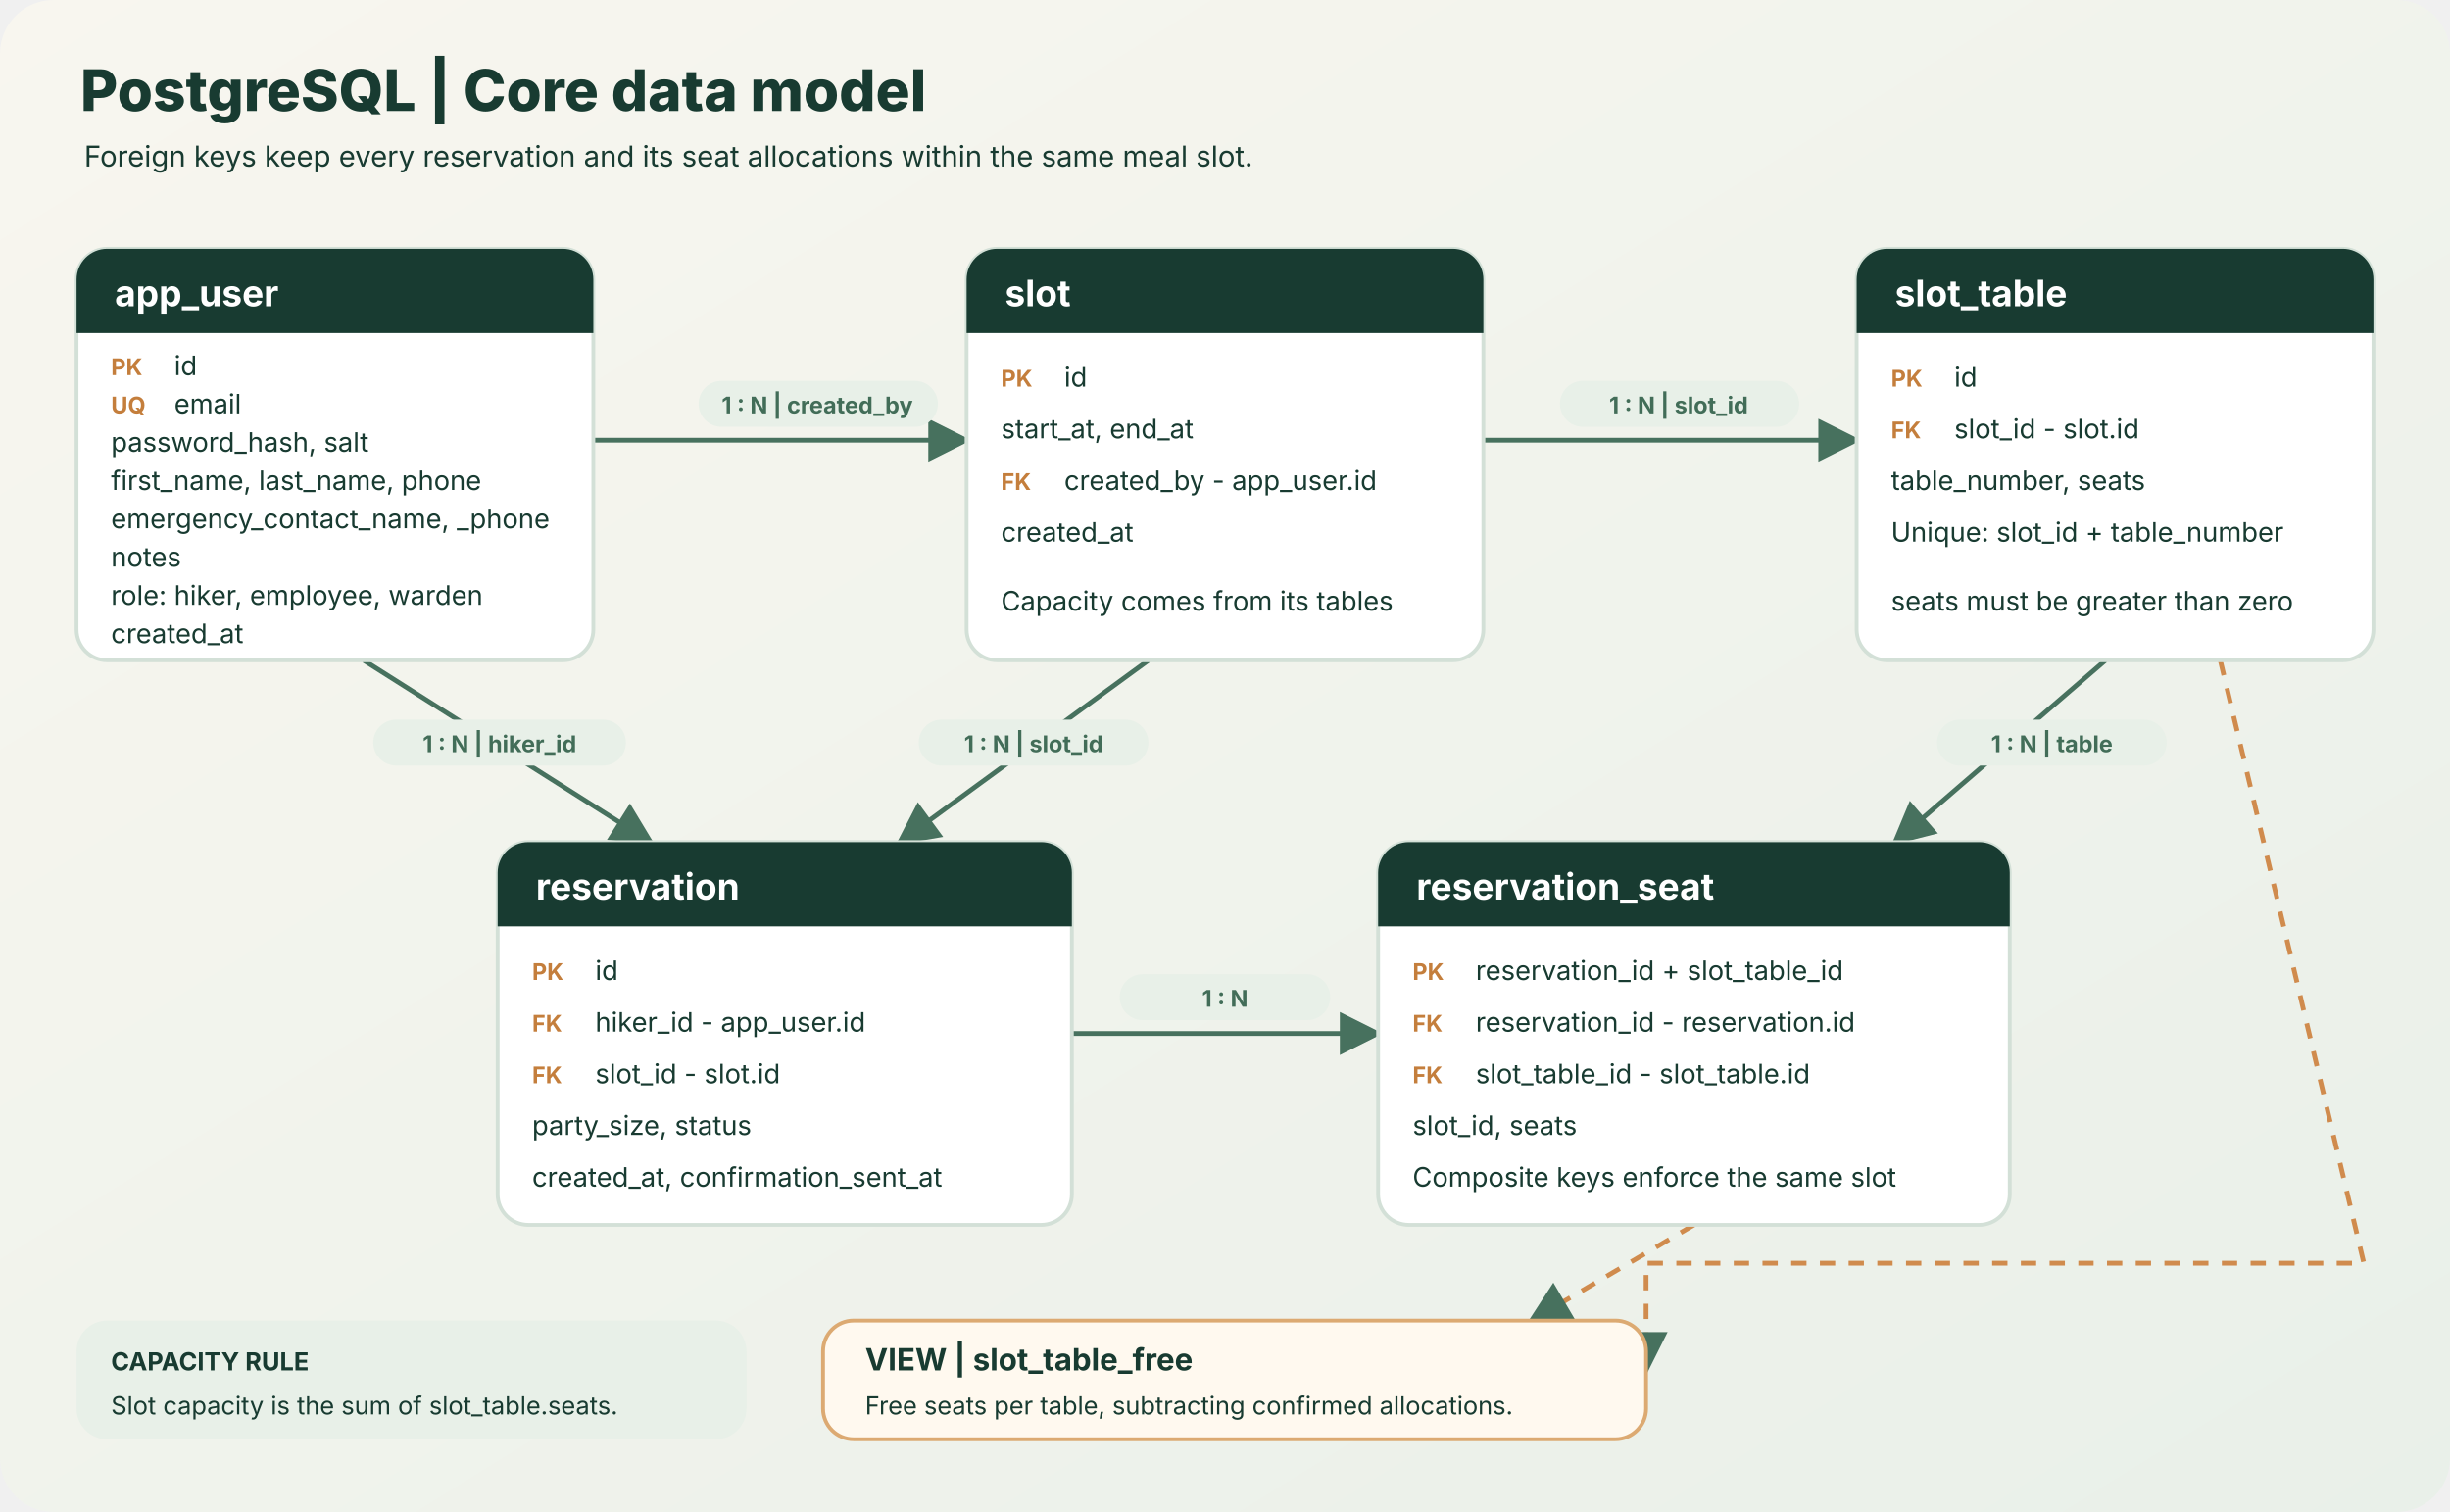
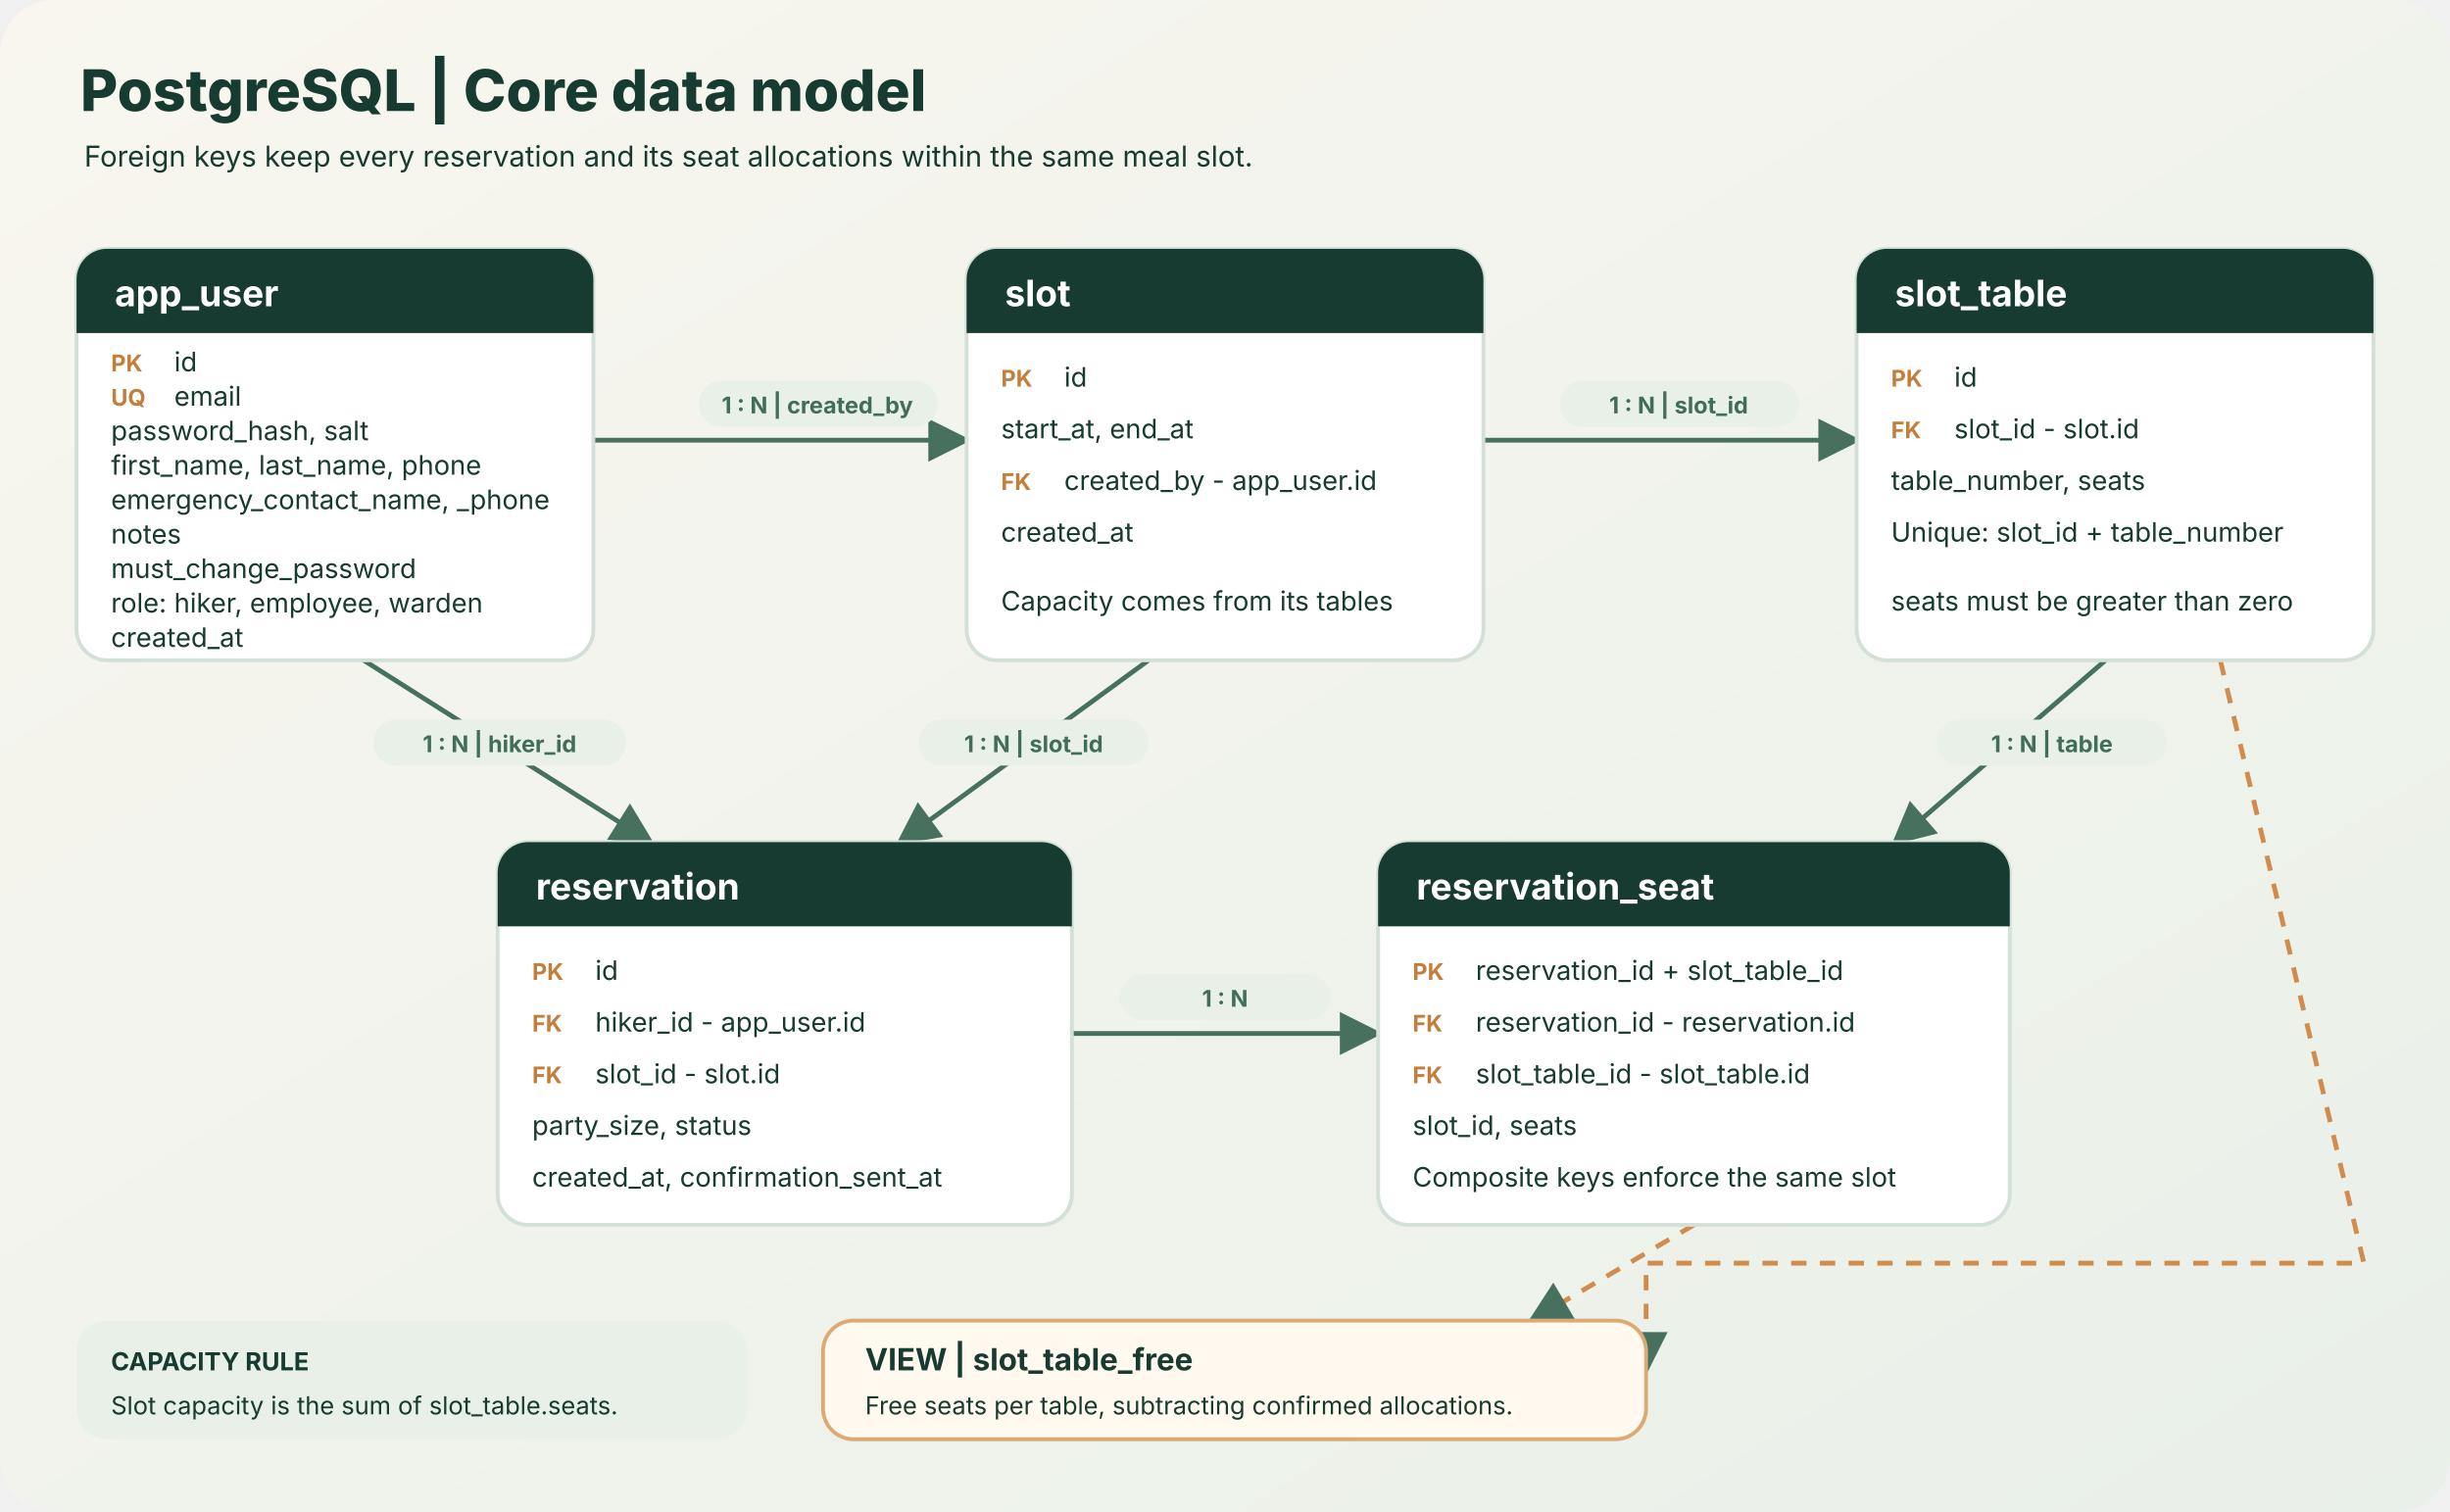
<svg xmlns="http://www.w3.org/2000/svg" width="1280" height="790" viewBox="0 0 1280 790" role="img" aria-labelledby="title description">
  <defs>
    <linearGradient id="background" x1="0" y1="0" x2="1" y2="1">
      <stop offset="0" stop-color="#f8f6ef" />
      <stop offset="1" stop-color="#e9f0e9" />
    </linearGradient>
    <marker id="arrow" markerWidth="9" markerHeight="9" refX="8" refY="4.5" orient="auto" markerUnits="strokeWidth">
      <path d="M0,0 L9,4.5 L0,9 z" fill="#47715e" />
    </marker>
    <style>
      text { font-family: Inter, "Segoe UI", Arial, sans-serif; fill: #183b31; }
      .card { fill: #ffffff; stroke: #d3e0d7; stroke-width: 2; }
      .header { fill: #183b31; }
      .entity { font-size: 19px; font-weight: 700; fill: #ffffff; }
      .field { font-size: 14px; }
      .key { font-size: 12px; font-weight: 700; fill: #c47e3c; }
      .rel { font-size: 12px; font-weight: 700; fill: #426d58; }
      .connector { fill: none; stroke: #47715e; stroke-width: 2.5; marker-end: url(#arrow); }
      .derived { fill: none; stroke: #d08b4d; stroke-width: 2.5; stroke-dasharray: 8 7; marker-end: url(#arrow); }
    </style>
  </defs>
  <rect width="1280" height="790" rx="28" fill="url(#background)" />
  <text x="42" y="58" font-size="30" font-weight="800">PostgreSQL | Core data model</text>
  <text x="44" y="87" font-size="15" fill="#587268">Foreign keys keep every reservation and its seat allocations within the same meal slot.</text>
  <path class="connector" d="M310 230 H505" />
  <path class="connector" d="M775 230 H970" />
  <path class="connector" d="M190 345 L340 440" />
  <path class="connector" d="M600 345 L470 440" />
  <path class="connector" d="M560 540 H720" />
  <path class="connector" d="M1100 345 L990 440" />
  <path class="derived" d="M1160 345 L1235 660 H860 V716" />
  <path class="derived" d="M885 640 L800 690" />
  <rect x="365" y="199" width="125" height="24" rx="12" fill="#e8f0e8" />
  <text x="427" y="216" text-anchor="middle" class="rel">1 : N | created_by</text>
  <rect x="815" y="199" width="125" height="24" rx="12" fill="#e8f0e8" />
  <text x="877" y="216" text-anchor="middle" class="rel">1 : N | slot_id</text>
  <rect x="195" y="376" width="132" height="24" rx="12" fill="#e8f0e8" />
  <text x="261" y="393" text-anchor="middle" class="rel">1 : N | hiker_id</text>
  <rect x="480" y="376" width="120" height="24" rx="12" fill="#e8f0e8" />
  <text x="540" y="393" text-anchor="middle" class="rel">1 : N | slot_id</text>
  <rect x="585" y="509" width="110" height="24" rx="12" fill="#e8f0e8" />
  <text x="640" y="526" text-anchor="middle" class="rel">1 : N</text>
  <rect x="1012" y="376" width="120" height="24" rx="12" fill="#e8f0e8" />
  <text x="1072" y="393" text-anchor="middle" class="rel">1 : N | table</text>
  <rect x="40" y="130" width="270" height="215" rx="16" class="card" />
  <path d="M56 130 H294 A16 16 0 0 1 310 146 V174 H40 V146 A16 16 0 0 1 56 130" class="header" />
  <text x="60" y="160" class="entity">app_user</text>
-   <text x="58" y="196" class="key">PK</text>
-   <text x="91" y="196" class="field">id</text>
-   <text x="58" y="216" class="key">UQ</text>
-   <text x="91" y="216" class="field">email</text>
-   <text x="58" y="236" class="field">password_hash, salt</text>
-   <text x="58" y="256" class="field">first_name, last_name, phone</text>
-   <text x="58" y="276" class="field">emergency_contact_name, _phone</text>
-   <text x="58" y="296" class="field">notes</text>
-   <text x="58" y="316" class="field">role: hiker, employee, warden</text>
-   <text x="58" y="336" class="field">created_at</text>
+   <text x="58" y="194" class="key">PK</text>
+   <text x="91" y="194" class="field">id</text>
+   <text x="58" y="212" class="key">UQ</text>
+   <text x="91" y="212" class="field">email</text>
+   <text x="58" y="230" class="field">password_hash, salt</text>
+   <text x="58" y="248" class="field">first_name, last_name, phone</text>
+   <text x="58" y="266" class="field">emergency_contact_name, _phone</text>
+   <text x="58" y="284" class="field">notes</text>
+   <text x="58" y="302" class="field">must_change_password</text>
+   <text x="58" y="320" class="field">role: hiker, employee, warden</text>
+   <text x="58" y="338" class="field">created_at</text>
  <rect x="505" y="130" width="270" height="215" rx="16" class="card" />
  <path d="M521 130 H759 A16 16 0 0 1 775 146 V174 H505 V146 A16 16 0 0 1 521 130" class="header" />
  <text x="525" y="160" class="entity">slot</text>
  <text x="523" y="202" class="key">PK</text>
  <text x="556" y="202" class="field">id</text>
  <text x="523" y="229" class="field">start_at, end_at</text>
  <text x="523" y="256" class="key">FK</text>
  <text x="556" y="256" class="field">created_by - app_user.id</text>
  <text x="523" y="283" class="field">created_at</text>
  <text x="523" y="319" class="field">Capacity comes from its tables</text>
  <rect x="970" y="130" width="270" height="215" rx="16" class="card" />
  <path d="M986 130 H1224 A16 16 0 0 1 1240 146 V174 H970 V146 A16 16 0 0 1 986 130" class="header" />
  <text x="990" y="160" class="entity">slot_table</text>
  <text x="988" y="202" class="key">PK</text>
  <text x="1021" y="202" class="field">id</text>
  <text x="988" y="229" class="key">FK</text>
  <text x="1021" y="229" class="field">slot_id - slot.id</text>
  <text x="988" y="256" class="field">table_number, seats</text>
  <text x="988" y="283" class="field">Unique: slot_id + table_number</text>
  <text x="988" y="319" class="field">seats must be greater than zero</text>
  <rect x="260" y="440" width="300" height="200" rx="16" class="card" />
  <path d="M276 440 H544 A16 16 0 0 1 560 456 V484 H260 V456 A16 16 0 0 1 276 440" class="header" />
  <text x="280" y="470" class="entity">reservation</text>
  <text x="278" y="512" class="key">PK</text>
  <text x="311" y="512" class="field">id</text>
  <text x="278" y="539" class="key">FK</text>
  <text x="311" y="539" class="field">hiker_id - app_user.id</text>
  <text x="278" y="566" class="key">FK</text>
  <text x="311" y="566" class="field">slot_id - slot.id</text>
  <text x="278" y="593" class="field">party_size, status</text>
  <text x="278" y="620" class="field">created_at, confirmation_sent_at</text>
  <rect x="720" y="440" width="330" height="200" rx="16" class="card" />
  <path d="M736 440 H1034 A16 16 0 0 1 1050 456 V484 H720 V456 A16 16 0 0 1 736 440" class="header" />
  <text x="740" y="470" class="entity">reservation_seat</text>
  <text x="738" y="512" class="key">PK</text>
  <text x="771" y="512" class="field">reservation_id + slot_table_id</text>
  <text x="738" y="539" class="key">FK</text>
  <text x="771" y="539" class="field">reservation_id - reservation.id</text>
  <text x="738" y="566" class="key">FK</text>
  <text x="771" y="566" class="field">slot_table_id - slot_table.id</text>
  <text x="738" y="593" class="field">slot_id, seats</text>
  <text x="738" y="620" class="field">Composite keys enforce the same slot</text>
  <rect x="430" y="690" width="430" height="62" rx="16" fill="#fff9ef" stroke="#dcaa72" stroke-width="2" />
  <text x="452" y="716" font-size="16" font-weight="700">VIEW | slot_table_free</text>
  <text x="452" y="739" font-size="13" fill="#587268">Free seats per table, subtracting confirmed allocations.</text>
  <rect x="40" y="690" width="350" height="62" rx="16" fill="#e8f0e8" />
  <text x="58" y="716" font-size="13" font-weight="700">CAPACITY RULE</text>
  <text x="58" y="739" font-size="13" fill="#587268">Slot capacity is the sum of slot_table.seats.</text>
</svg>
